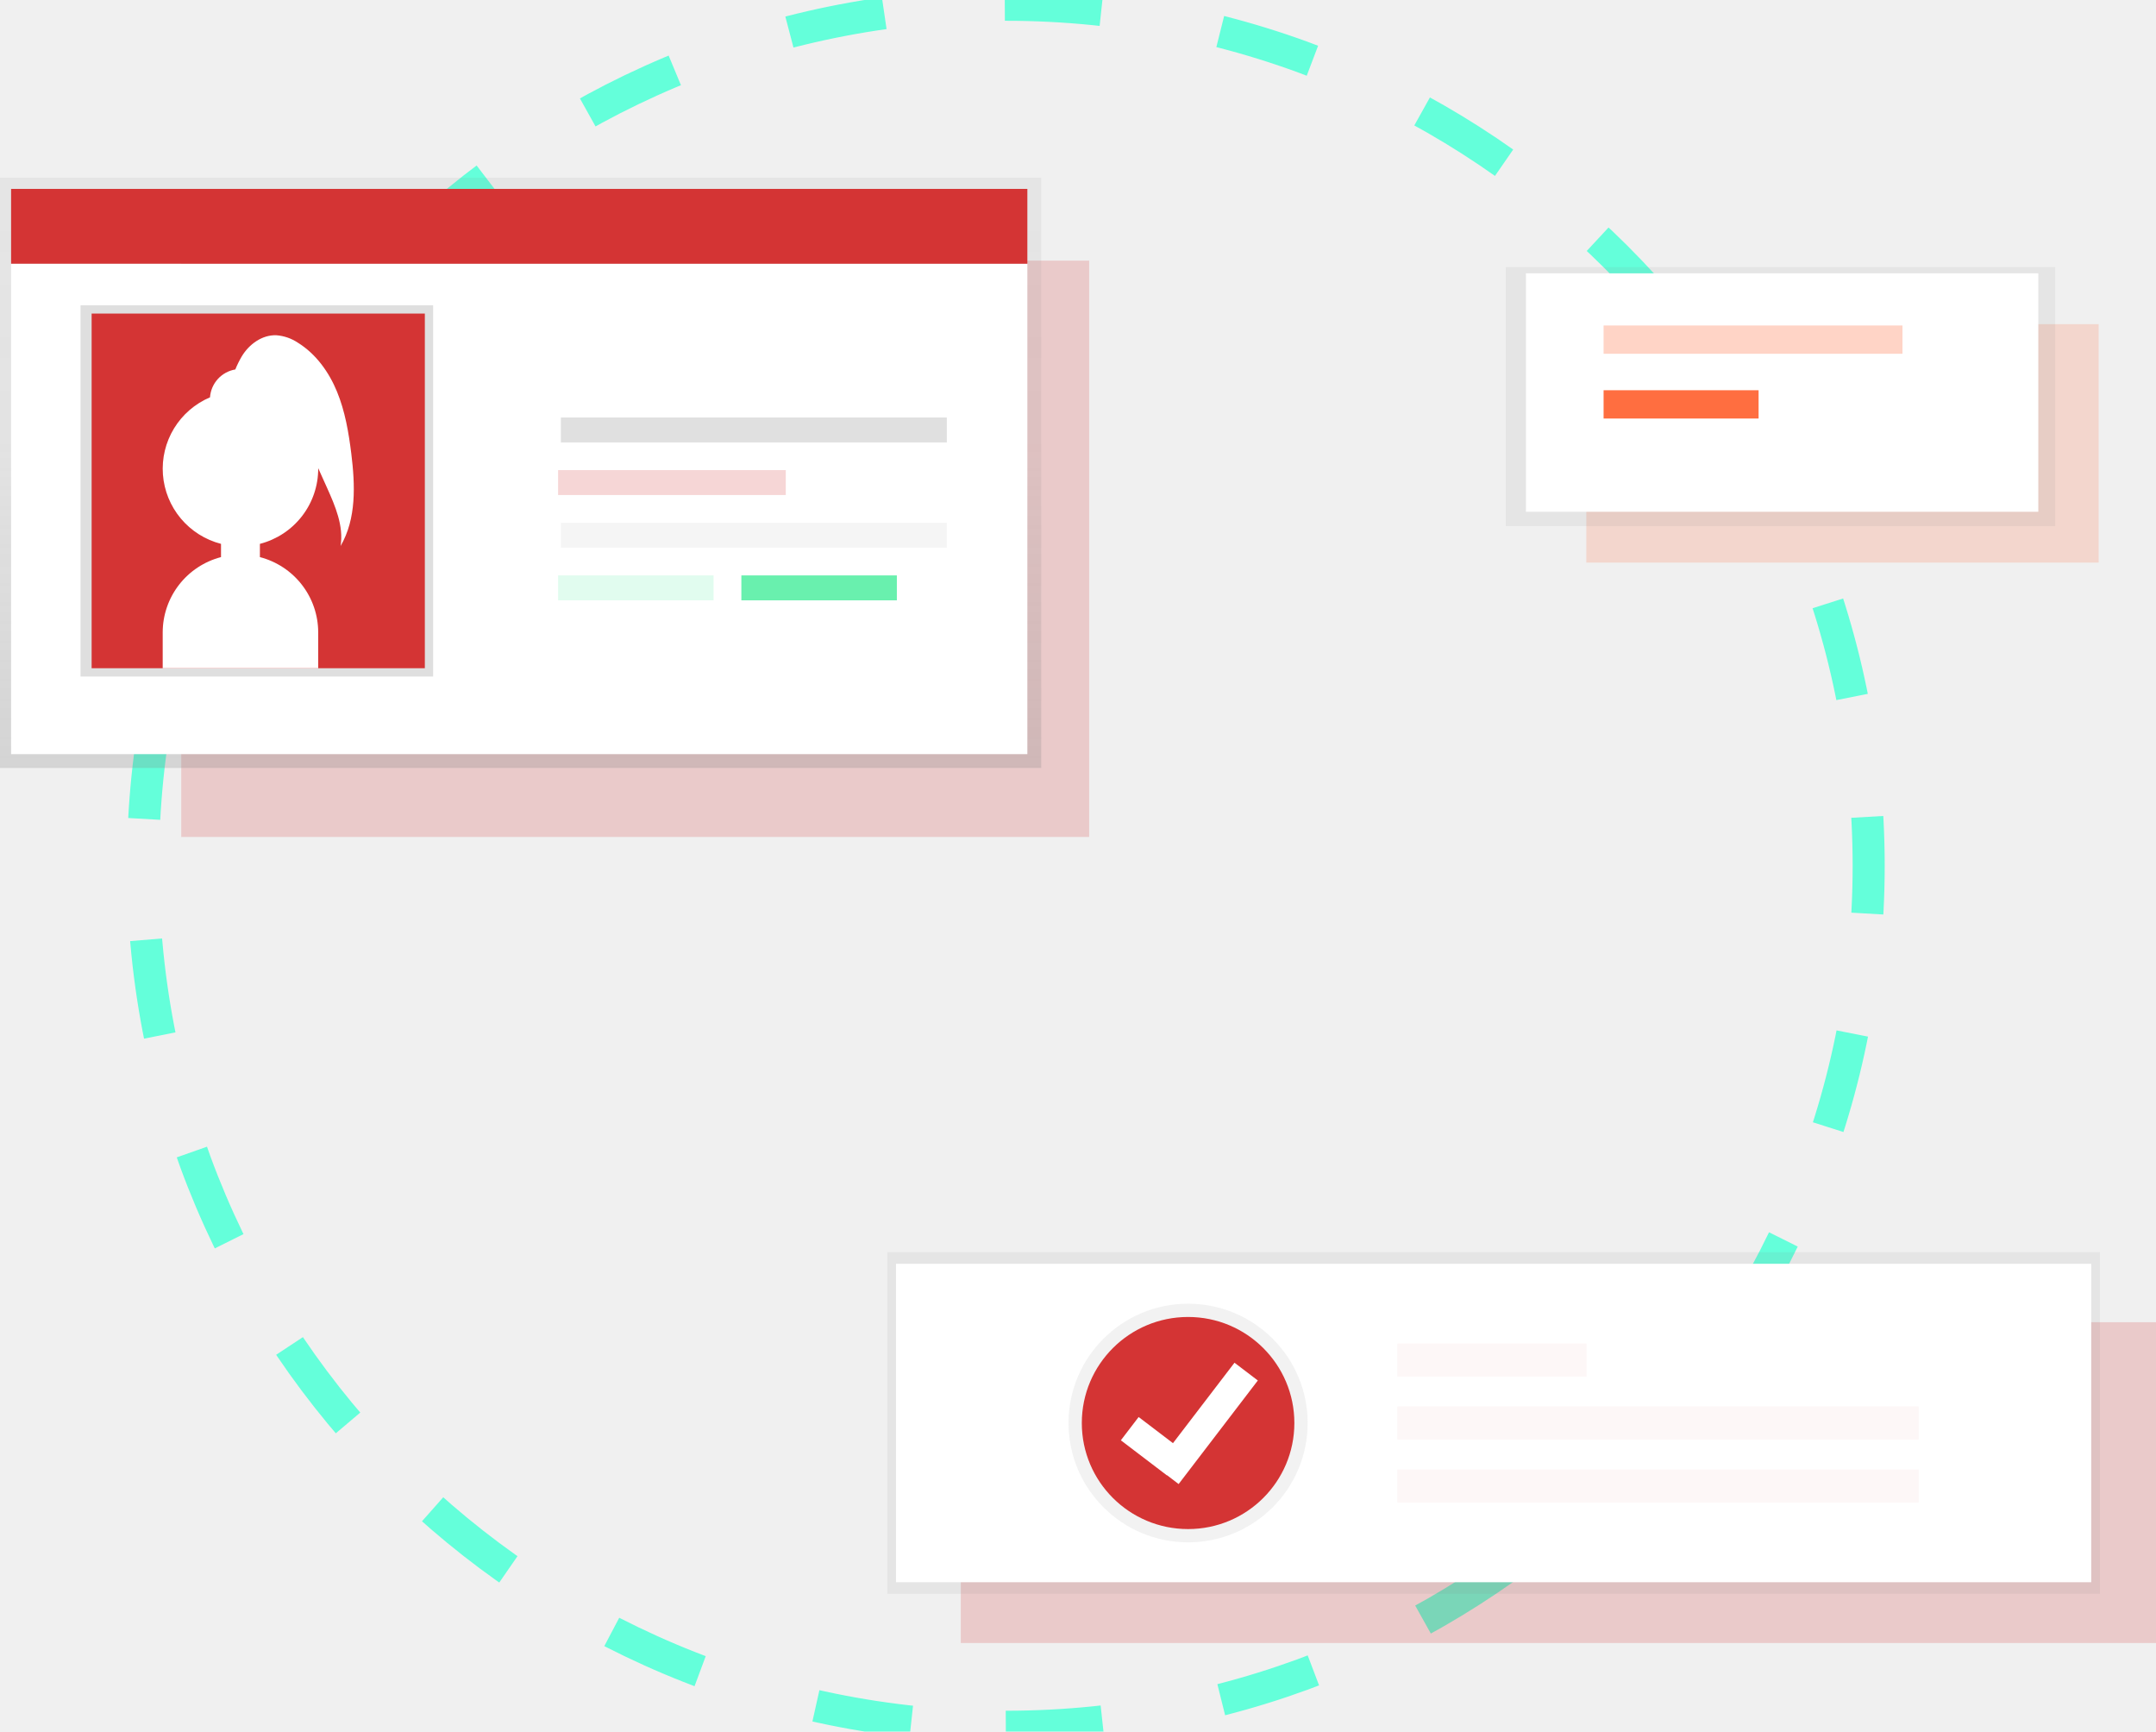
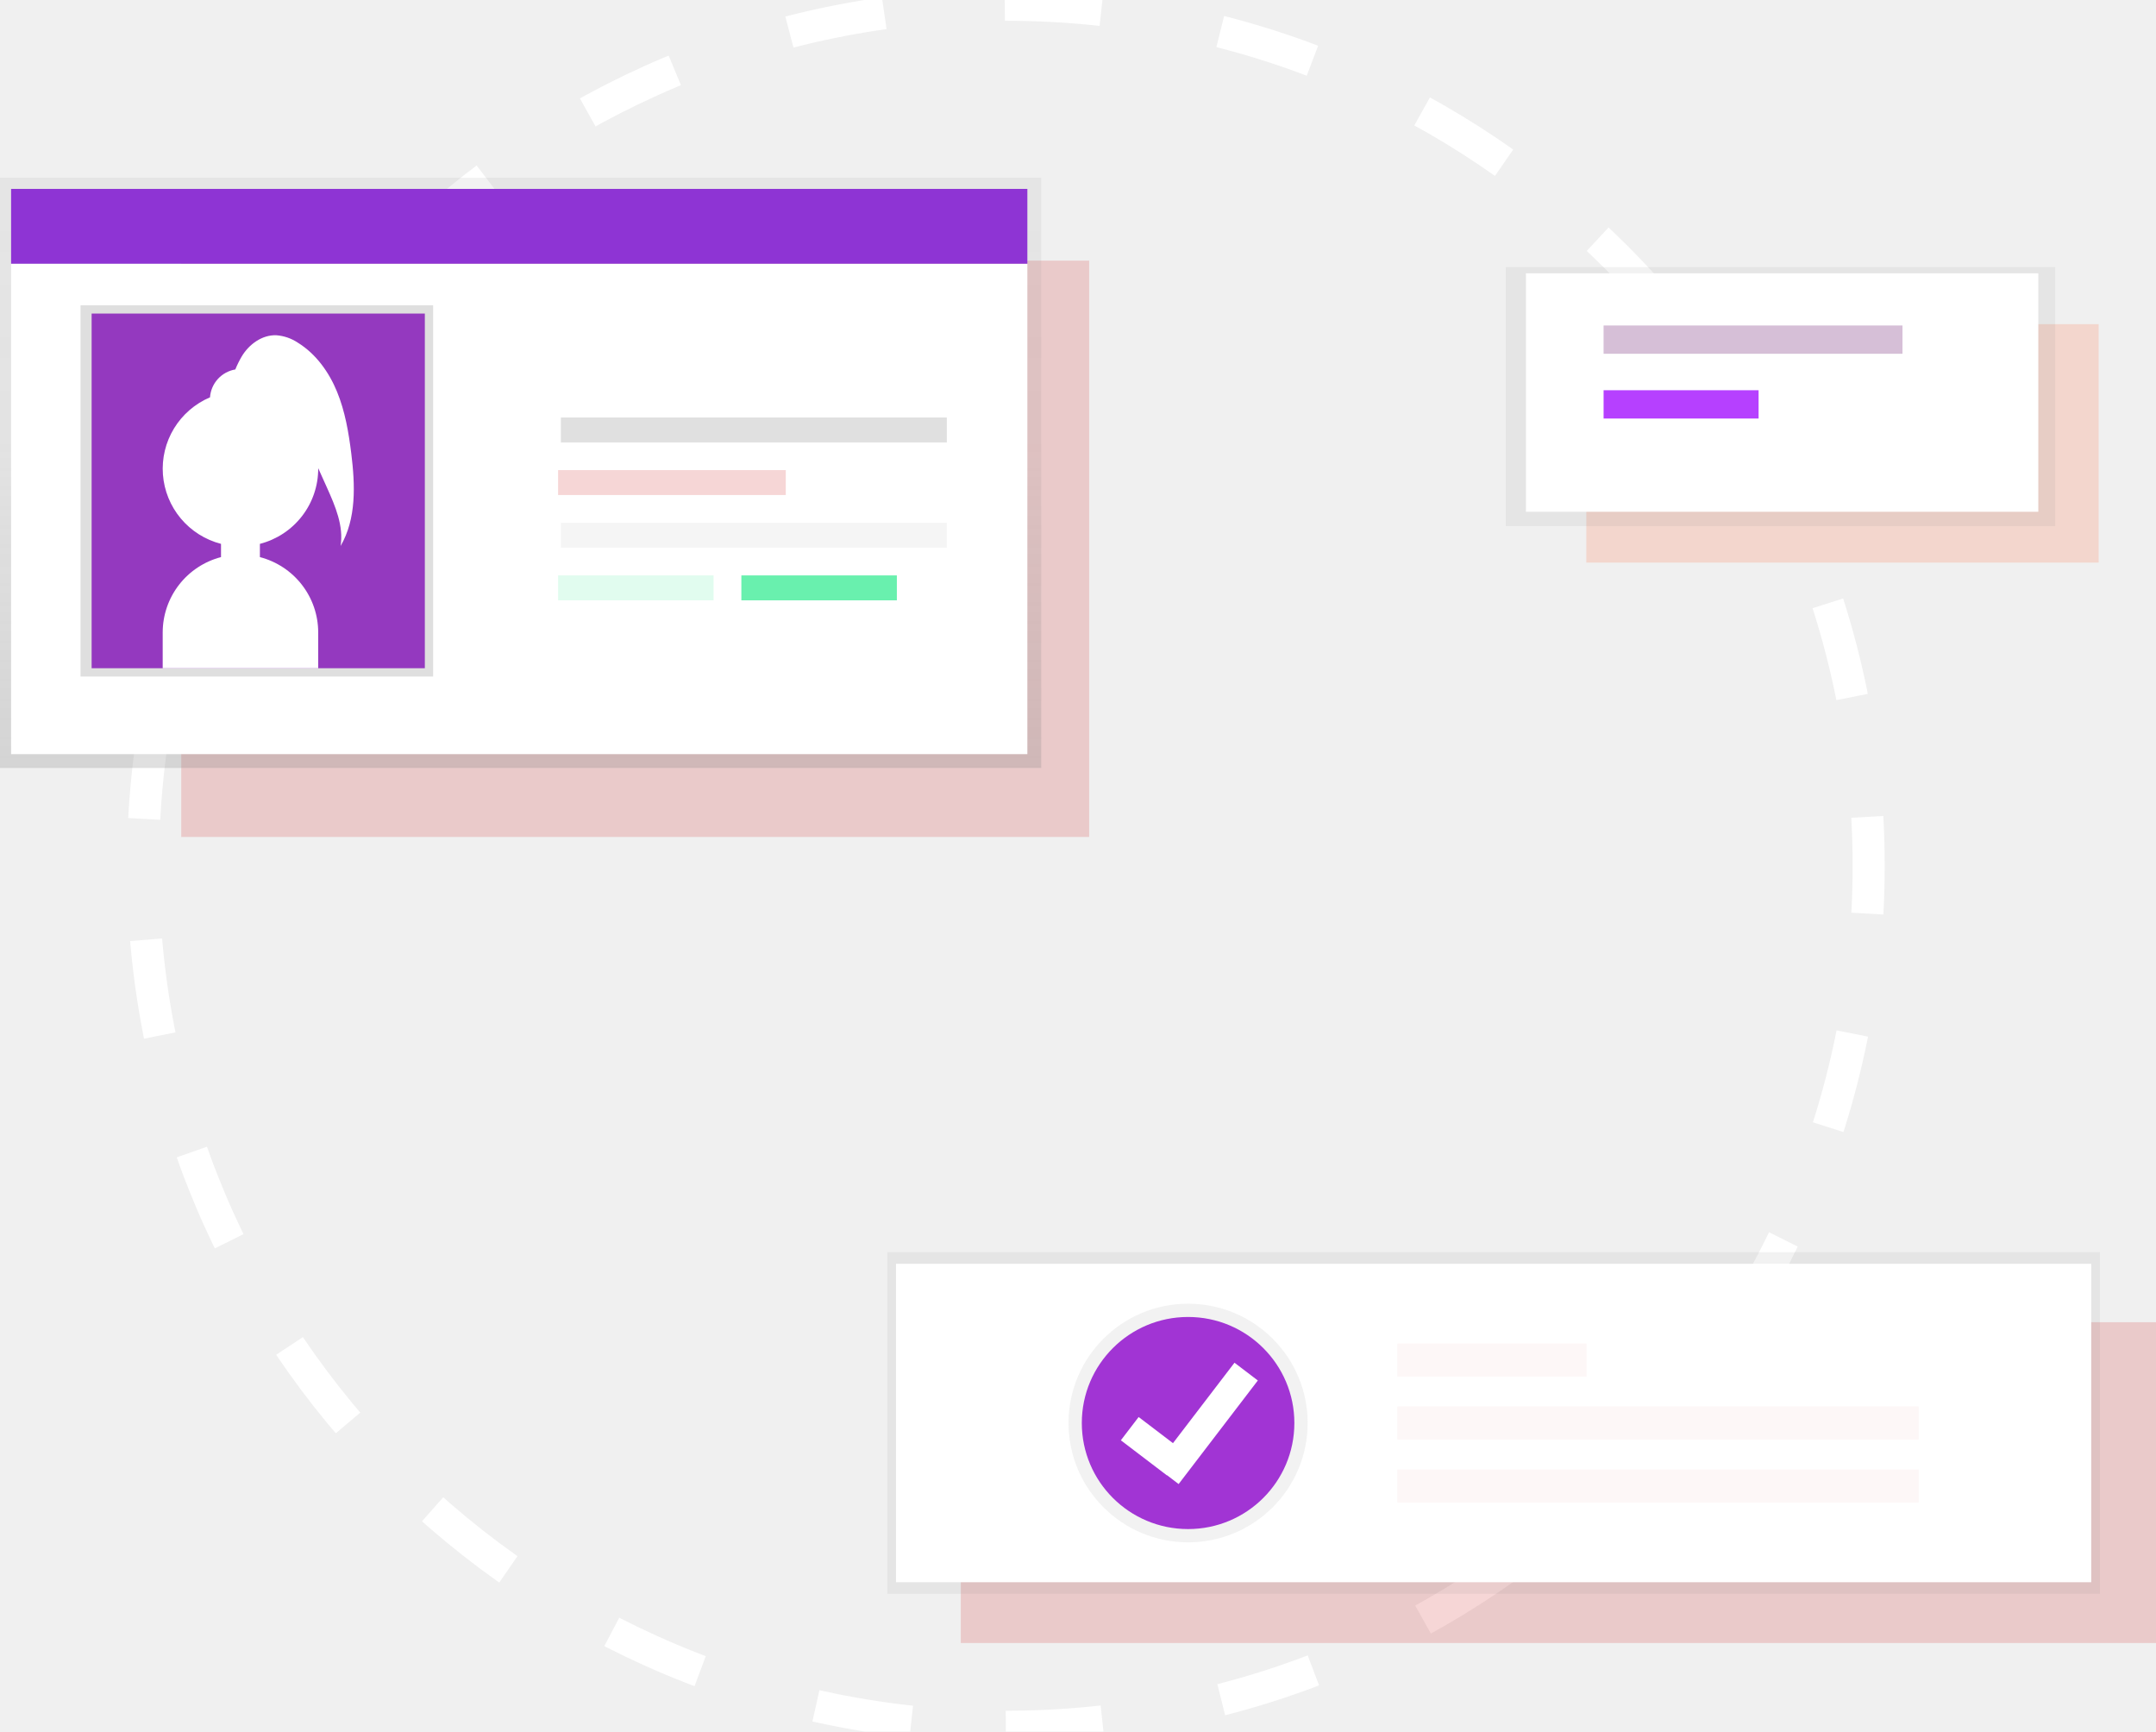
<svg xmlns="http://www.w3.org/2000/svg" width="269" height="216" viewBox="0 0 269 216" fill="none">
  <g clip-path="url(#clip0)">
-     <path d="M125.495 215.408C184.951 215.408 233.15 167.32 233.15 108C233.15 48.68 184.951 0.592 125.495 0.592C66.038 0.592 17.839 48.68 17.839 108C17.839 167.32 66.038 215.408 125.495 215.408Z" stroke="#64FFDA" stroke-width="4" stroke-miterlimit="10" stroke-dasharray="12.07 15.09" />
+     <path d="M125.495 215.408C184.951 215.408 233.15 167.32 233.15 108C233.15 48.68 184.951 0.592 125.495 0.592C66.038 0.592 17.839 48.68 17.839 108C17.839 167.32 66.038 215.408 125.495 215.408Z" stroke="white" stroke-width="4" stroke-miterlimit="10" stroke-dasharray="12.07 15.09" />
    <path opacity="0.2" d="M135.895 32.515H22.611V104.408H135.895V32.515Z" fill="#D43434" />
    <path d="M129.913 22.18H0V95.8H129.913V22.18Z" fill="url(#paint0_linear)" />
    <path d="M128.182 32.897H1.385V94.075H128.182V32.897Z" fill="white" />
    <path d="M54.044 38.081H10.048V84.397H54.044V38.081Z" fill="url(#paint1_linear)" />
-     <path d="M53.006 39.117H11.433V83.358H53.006V39.117Z" fill="#D43434" />
+     <path d="M53.006 39.117H11.433V83.358H53.006V39.117Z" fill="#9439BF" />
    <path d="M43.83 56.586C43.504 53.959 43.056 51.316 42.051 48.866C41.046 46.416 39.423 44.15 37.169 42.753C36.366 42.214 35.436 41.893 34.471 41.821C32.691 41.759 31.075 42.946 30.164 44.458C29.857 44.98 29.588 45.525 29.361 46.088C28.52 46.23 27.751 46.651 27.178 47.281C26.606 47.912 26.262 48.716 26.202 49.565C24.338 50.357 22.769 51.712 21.715 53.439C20.662 55.166 20.177 57.179 20.328 59.195C20.48 61.211 21.26 63.13 22.56 64.681C23.86 66.232 25.613 67.338 27.575 67.845V69.496C25.496 70.038 23.656 71.251 22.34 72.946C21.024 74.641 20.307 76.723 20.3 78.867V83.361H39.702V78.867C39.696 76.723 38.978 74.641 37.663 72.946C36.347 71.251 34.506 70.038 32.427 69.496V67.845C34.51 67.308 36.354 66.095 37.671 64.399C38.988 62.702 39.702 60.617 39.702 58.471C39.702 58.447 39.702 58.426 39.702 58.403L40.794 60.826C41.831 63.134 42.896 65.614 42.493 68.111C44.48 64.714 44.314 60.498 43.83 56.586Z" fill="white" />
-     <path d="M128.182 23.565H1.385V32.897H128.182V23.565Z" fill="#D43434" />
+     <path d="M128.182 23.565H1.385V32.897H128.182V23.565Z" fill="#8E34D4" />
    <path d="M118.134 52.08H69.979V55.19H118.134V52.08Z" fill="#E0E0E0" />
    <path d="M118.134 65.214H69.979V68.324H118.134V65.214Z" fill="#F5F5F5" />
    <path opacity="0.2" d="M98.041 58.645H69.632V61.755H98.041V58.645Z" fill="#D43434" />
    <path opacity="0.2" d="M89.034 71.78H69.632V74.89H89.034V71.78Z" fill="#69F0AE" />
    <path d="M111.9 71.78H92.498V74.89H111.9V71.78Z" fill="#69F0AE" />
    <path opacity="0.2" d="M261.847 40.439H197.92V70.182H261.847V40.439Z" fill="#FF6E40" />
    <path d="M256.419 33.329H187.87V65.637H256.419V33.329Z" fill="url(#paint2_linear)" />
    <path d="M254.317 34.098H190.391V63.841H254.317V34.098Z" fill="white" />
-     <path opacity="0.3" d="M237.368 40.602H200.077V44.132H237.368V40.602Z" fill="#FF6E40" />
-     <path d="M219.416 48.68H200.077V52.21H219.416V48.68Z" fill="#FF6E40" />
+     <path opacity="0.3" d="M237.368 40.602H200.077V44.132H237.368V40.602Z" fill="#762778" />
+     <path d="M219.416 48.68H200.077V52.21H219.416V48.68Z" fill="#B640FF" />
    <path opacity="0.2" d="M269 164.941H119.875V204.96H269V164.941Z" fill="#D43434" />
    <path d="M262.004 156.209H110.707V198.821H262.004V156.209Z" fill="url(#paint3_linear)" />
    <path d="M260.918 157.653H111.793V197.377H260.918V157.653Z" fill="white" />
    <path d="M148.236 192.4C156.474 192.4 163.153 185.736 163.153 177.516C163.153 169.297 156.474 162.633 148.236 162.633C139.997 162.633 133.318 169.297 133.318 177.516C133.318 185.736 139.997 192.4 148.236 192.4Z" fill="url(#paint4_linear)" />
-     <path d="M148.236 190.746C155.559 190.746 161.495 184.823 161.495 177.516C161.495 170.21 155.559 164.287 148.236 164.287C140.913 164.287 134.976 170.21 134.976 177.516C134.976 184.823 140.913 190.746 148.236 190.746Z" fill="#D43434" />
+     <path d="M148.236 190.746C155.559 190.746 161.495 184.823 161.495 177.516C161.495 170.21 155.559 164.287 148.236 164.287C140.913 164.287 134.976 170.21 134.976 177.516C134.976 184.823 140.913 190.746 148.236 190.746Z" fill="#A134D4" />
    <g opacity="0.2">
      <path opacity="0.2" d="M197.959 167.595H174.34V171.729H197.959V167.595Z" fill="#D43434" />
      <path opacity="0.2" d="M239.393 175.448H174.34V179.582H239.393V175.448Z" fill="#D43434" />
      <path opacity="0.2" d="M239.393 183.304H174.34V187.438H239.393V183.304Z" fill="#D43434" />
    </g>
    <path d="M156.937 172.211L154.025 169.995L146.35 180.029L142.067 176.768L139.846 179.671L145.587 184.044L145.602 184.023L147.055 185.13L156.937 172.211Z" fill="white" />
  </g>
  <defs>
    <linearGradient id="paint0_linear" x1="64.955" y1="95.803" x2="64.955" y2="22.18" gradientUnits="userSpaceOnUse">
      <stop stop-color="#808080" stop-opacity="0.25" />
      <stop offset="0.54" stop-color="#808080" stop-opacity="0.12" />
      <stop offset="1" stop-color="#808080" stop-opacity="0.1" />
    </linearGradient>
    <linearGradient id="paint1_linear" x1="1500.65" y1="9623.58" x2="8027.53" y2="9623.58" gradientUnits="userSpaceOnUse">
      <stop stop-color="#808080" stop-opacity="0.25" />
      <stop offset="0.54" stop-color="#808080" stop-opacity="0.12" />
      <stop offset="1" stop-color="#808080" stop-opacity="0.1" />
    </linearGradient>
    <linearGradient id="paint2_linear" x1="51534.4" y1="7200.27" x2="51534.4" y2="3672.53" gradientUnits="userSpaceOnUse">
      <stop stop-color="#808080" stop-opacity="0.25" />
      <stop offset="0.54" stop-color="#808080" stop-opacity="0.12" />
      <stop offset="1" stop-color="#808080" stop-opacity="0.1" />
    </linearGradient>
    <linearGradient id="paint3_linear" x1="95179.3" y1="28788.8" x2="95179.3" y2="22651.9" gradientUnits="userSpaceOnUse">
      <stop stop-color="#808080" stop-opacity="0.25" />
      <stop offset="0.54" stop-color="#808080" stop-opacity="0.12" />
      <stop offset="1" stop-color="#808080" stop-opacity="0.1" />
    </linearGradient>
    <linearGradient id="paint4_linear" x1="15045.8" y1="19518" x2="15045.8" y2="16523.5" gradientUnits="userSpaceOnUse">
      <stop stop-color="#808080" stop-opacity="0.25" />
      <stop offset="0.54" stop-color="#808080" stop-opacity="0.12" />
      <stop offset="1" stop-color="#808080" stop-opacity="0.1" />
    </linearGradient>
    <clipPath id="clip0">
      <rect width="269" height="216" fill="white" />
    </clipPath>
  </defs>
</svg>
